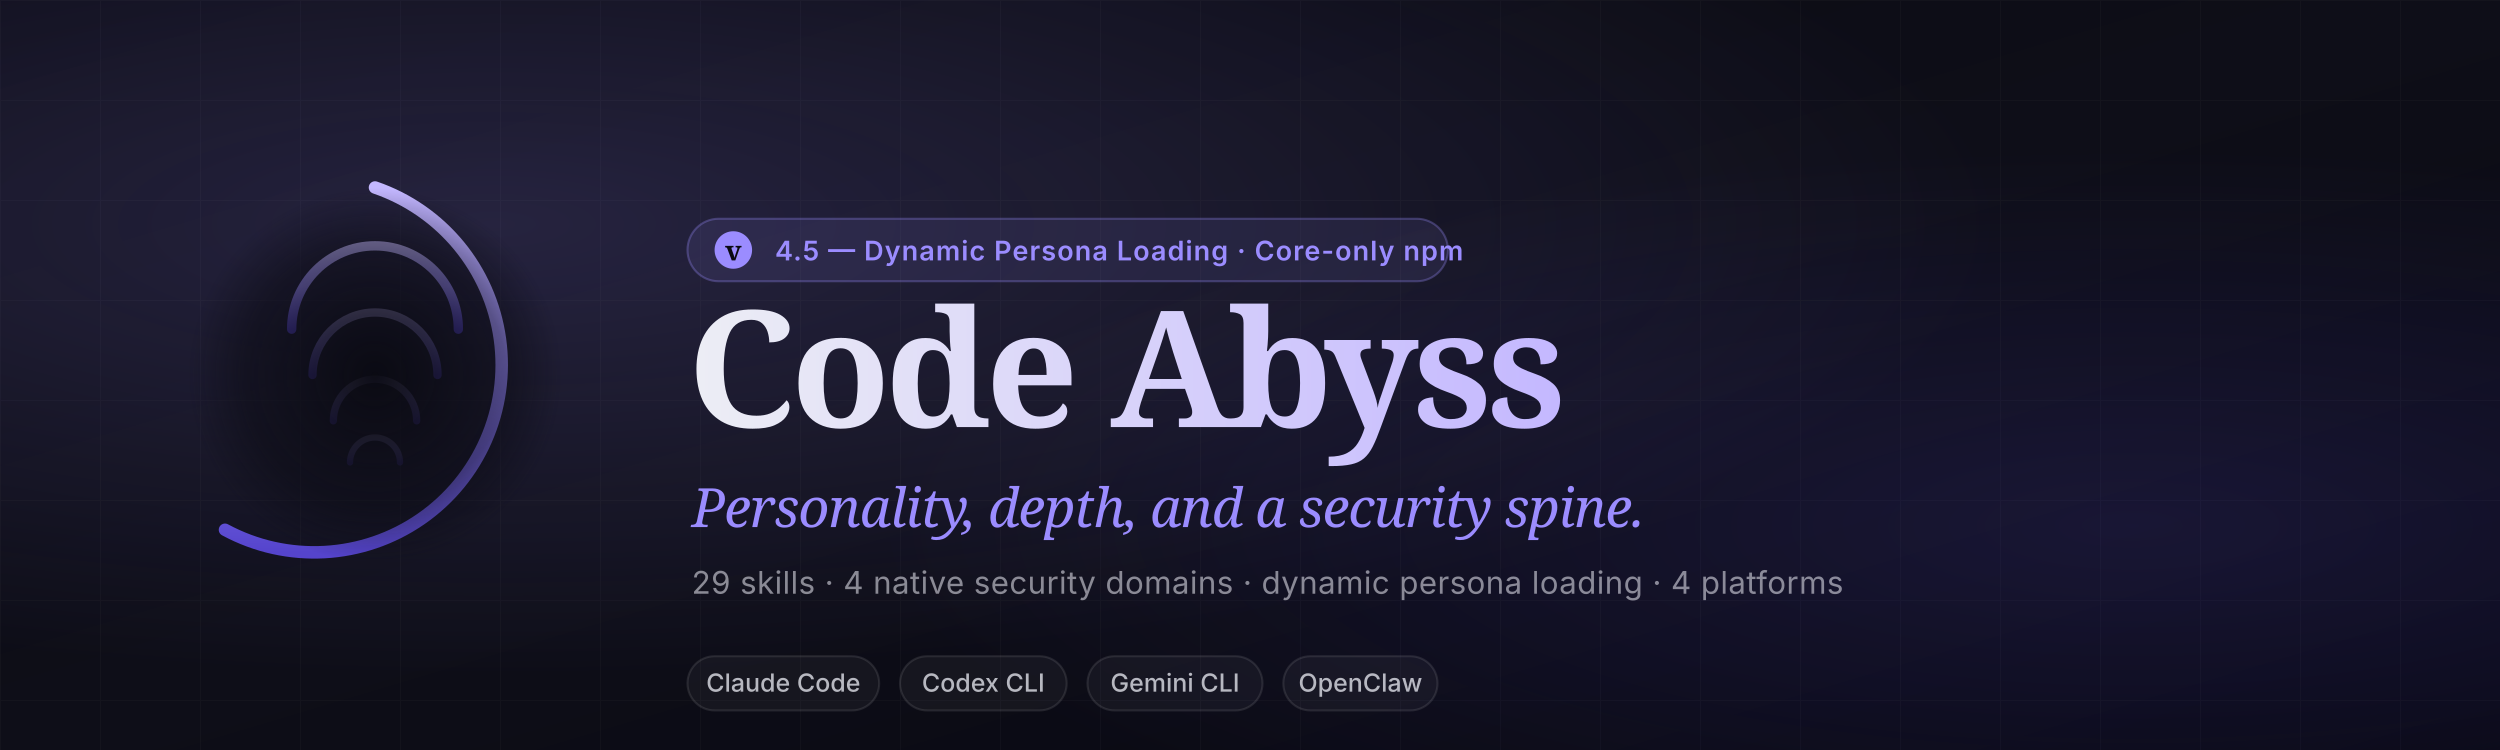
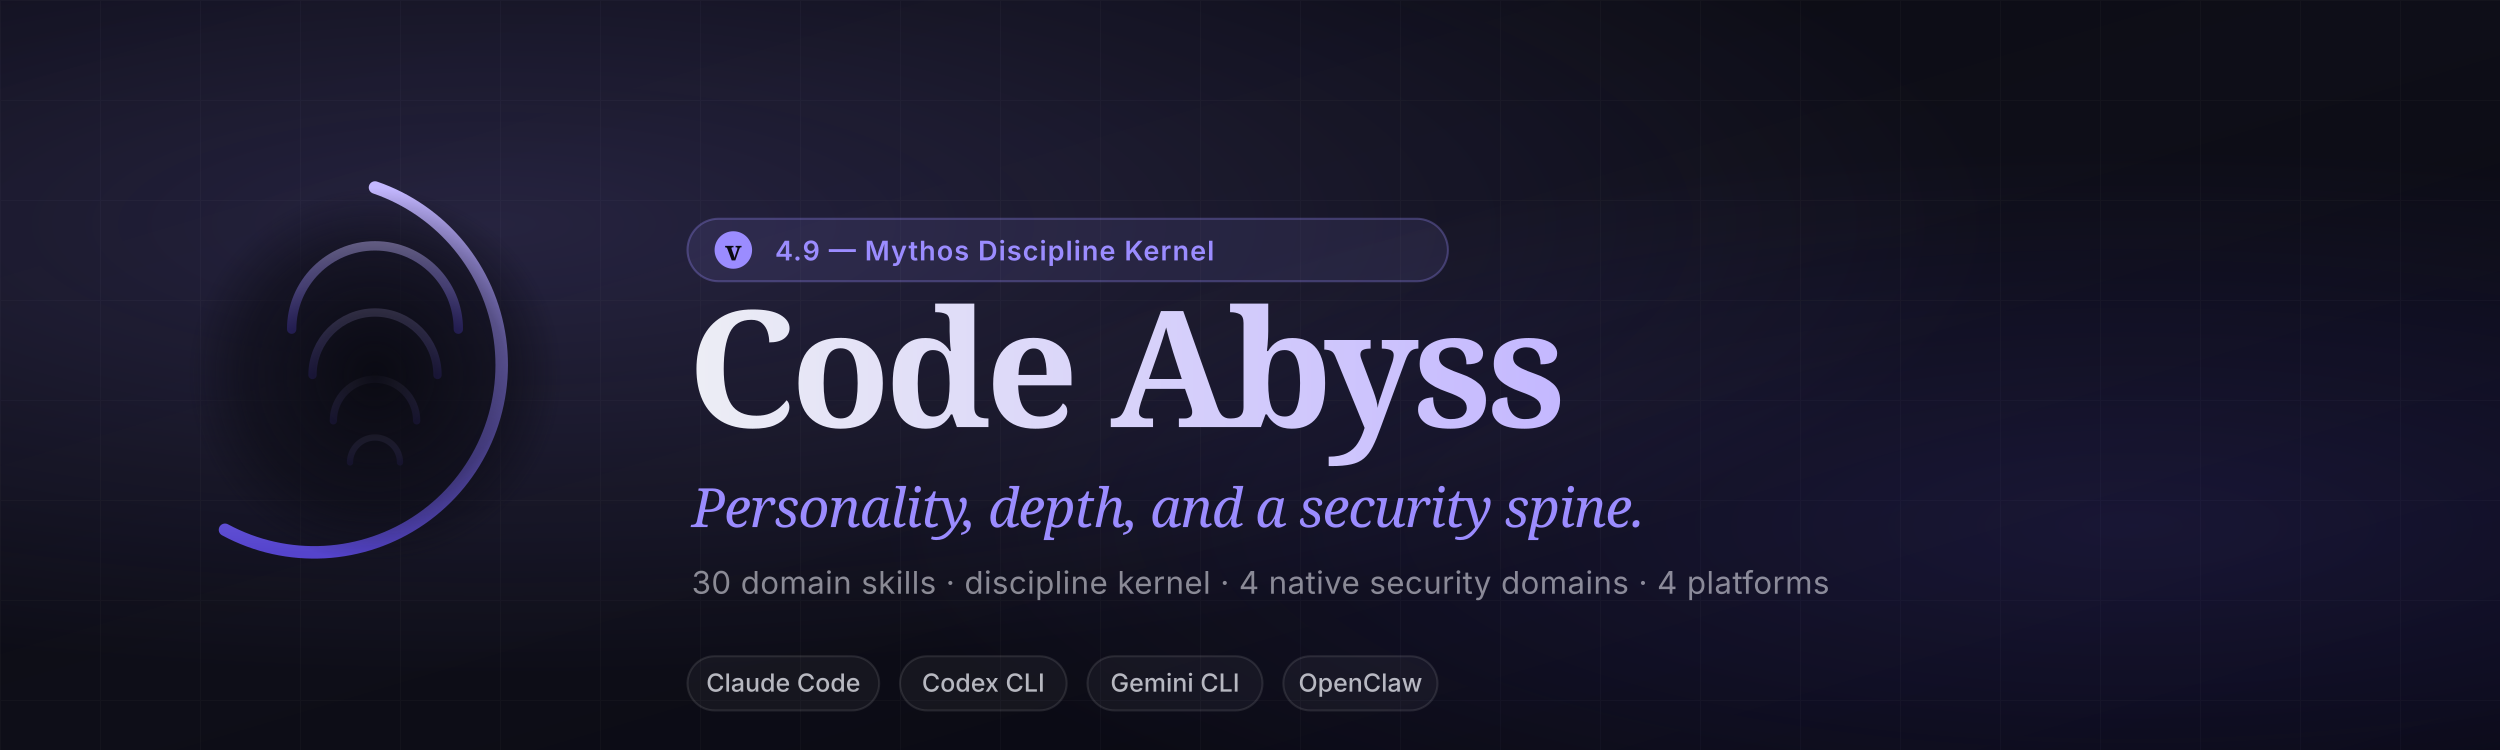
<svg xmlns="http://www.w3.org/2000/svg" viewBox="0 0 1200 360" fill="none">
  <defs>
    <linearGradient id="bg" x1="0" y1="0" x2="1" y2="1">
      <stop offset="0%" stop-color="#0a0a12" />
      <stop offset="50%" stop-color="#0e0e18" />
      <stop offset="100%" stop-color="#070710" />
    </linearGradient>
    <radialGradient id="glow1" cx="0.2" cy="0.3" r="0.6">
      <stop offset="0%" stop-color="#9b8cff" stop-opacity="0.18" />
      <stop offset="100%" stop-color="#9b8cff" stop-opacity="0" />
    </radialGradient>
    <radialGradient id="glow2" cx="0.85" cy="0.7" r="0.5">
      <stop offset="0%" stop-color="#6e5dff" stop-opacity="0.14" />
      <stop offset="100%" stop-color="#6e5dff" stop-opacity="0" />
    </radialGradient>
    <linearGradient id="iris" x1="0" y1="0" x2="0" y2="1">
      <stop offset="0%" stop-color="#c4b8ff" />
      <stop offset="50%" stop-color="#9b8cff" />
      <stop offset="100%" stop-color="#5544cc" />
    </linearGradient>
    <radialGradient id="core" cx="0.5" cy="0.5" r="0.5">
      <stop offset="0%" stop-color="#0a0a12" stop-opacity="0.96" />
      <stop offset="70%" stop-color="#0a0a12" stop-opacity="0.5" />
      <stop offset="100%" stop-color="#0a0a12" stop-opacity="0" />
    </radialGradient>
    <linearGradient id="title-grad" x1="0" y1="0" x2="1" y2="0">
      <stop offset="0%" stop-color="#ecedf5" />
      <stop offset="100%" stop-color="#c4b8ff" />
    </linearGradient>
    <pattern id="grid" width="48" height="48" patternUnits="userSpaceOnUse">
      <path d="M 48 0 L 0 0 0 48" fill="none" stroke="rgba(255,255,255,0.025)" stroke-width="1" />
    </pattern>
  </defs>
  <rect width="1200" height="360" fill="url(#bg)" />
  <rect width="1200" height="360" fill="url(#grid)" />
  <rect width="1200" height="360" fill="url(#glow1)" />
  <rect width="1200" height="360" fill="url(#glow2)" />
  <g transform="translate(80, 80)">
    <path d="M100 10 A90 90 0 1 1 28 174.3" stroke="url(#iris)" stroke-width="6" stroke-linecap="round" />
    <path d="M60 78 A40 40 0 0 1 140 78" stroke="url(#iris)" stroke-width="4.5" stroke-linecap="round" opacity="0.9" />
    <path d="M70 100 A30 30 0 0 1 130 100" stroke="url(#iris)" stroke-width="4" stroke-linecap="round" opacity="0.7" />
    <path d="M80 122 A20 20 0 0 1 120 122" stroke="url(#iris)" stroke-width="3.5" stroke-linecap="round" opacity="0.5" />
    <path d="M88 142 A12 12 0 0 1 112 142" stroke="url(#iris)" stroke-width="3" stroke-linecap="round" opacity="0.3" />
    <circle cx="100" cy="100" r="90" fill="url(#core)" />
  </g>
  <g transform="translate(330, 105)">
    <g>
      <rect x="0" y="0" width="365" height="30" rx="15" fill="rgba(155,140,255,0.10)" stroke="rgba(155,140,255,0.30)" />
      <circle cx="22" cy="15" r="9" fill="#9b8cff" />
      <text x="22" y="20" text-anchor="middle" font-family="Georgia, 'Noto Serif SC', serif" font-size="13" font-weight="700" fill="#0a0a12">v</text>
-       <text x="42" y="20" font-family="-apple-system, 'Segoe UI', Inter, sans-serif" font-size="13" font-weight="600" fill="#9b8cff" letter-spacing="0.5">4.5 — Dynamic Persona Loading · Core-only npm</text>
+       <text x="42" y="20" font-family="-apple-system, 'Segoe UI', Inter, sans-serif" font-size="13" font-weight="600" fill="#9b8cff" letter-spacing="0.5">4.9 — Mythos Discipline Kernel</text>
    </g>
    <text x="0" y="100" font-family="Georgia, 'Noto Serif SC', serif" font-size="78" font-weight="600" fill="url(#title-grad)" letter-spacing="-2.5">Code Abyss</text>
    <text x="2" y="148" font-family="Georgia, 'Noto Serif SC', serif" font-size="26" font-style="italic" font-weight="500" fill="#9b8cff" letter-spacing="-0.5">Personality, depth, and a security spine.</text>
-     <text x="2" y="180" font-family="-apple-system, 'Segoe UI', Inter, sans-serif" font-size="15" fill="rgba(236,237,245,0.55)" letter-spacing="0.2">29 skills · 4 native security domains · dynamic persona loading · 4 platforms</text>
+     <text x="2" y="180" font-family="-apple-system, 'Segoe UI', Inter, sans-serif" font-size="15" fill="rgba(236,237,245,0.55)" letter-spacing="0.2">30 domain skills · discipline kernel · 4 native security domains · 4 platforms</text>
    <g transform="translate(0, 210)" font-family="-apple-system, 'Segoe UI', Inter, sans-serif" font-size="12" font-weight="500">
      <g>
        <rect x="0" y="0" width="92" height="26" rx="13" fill="rgba(255,255,255,0.04)" stroke="rgba(255,255,255,0.10)" />
        <text x="46" y="17" text-anchor="middle" fill="rgba(236,237,245,0.75)">Claude Code</text>
      </g>
      <g transform="translate(102, 0)">
        <rect x="0" y="0" width="80" height="26" rx="13" fill="rgba(255,255,255,0.04)" stroke="rgba(255,255,255,0.10)" />
        <text x="40" y="17" text-anchor="middle" fill="rgba(236,237,245,0.75)">Codex CLI</text>
      </g>
      <g transform="translate(192, 0)">
        <rect x="0" y="0" width="84" height="26" rx="13" fill="rgba(255,255,255,0.04)" stroke="rgba(255,255,255,0.10)" />
        <text x="42" y="17" text-anchor="middle" fill="rgba(236,237,245,0.75)">Gemini CLI</text>
      </g>
      <g transform="translate(286, 0)">
        <rect x="0" y="0" width="74" height="26" rx="13" fill="rgba(255,255,255,0.04)" stroke="rgba(255,255,255,0.10)" />
        <text x="37" y="17" text-anchor="middle" fill="rgba(236,237,245,0.75)">OpenClaw</text>
      </g>
    </g>
  </g>
</svg>
